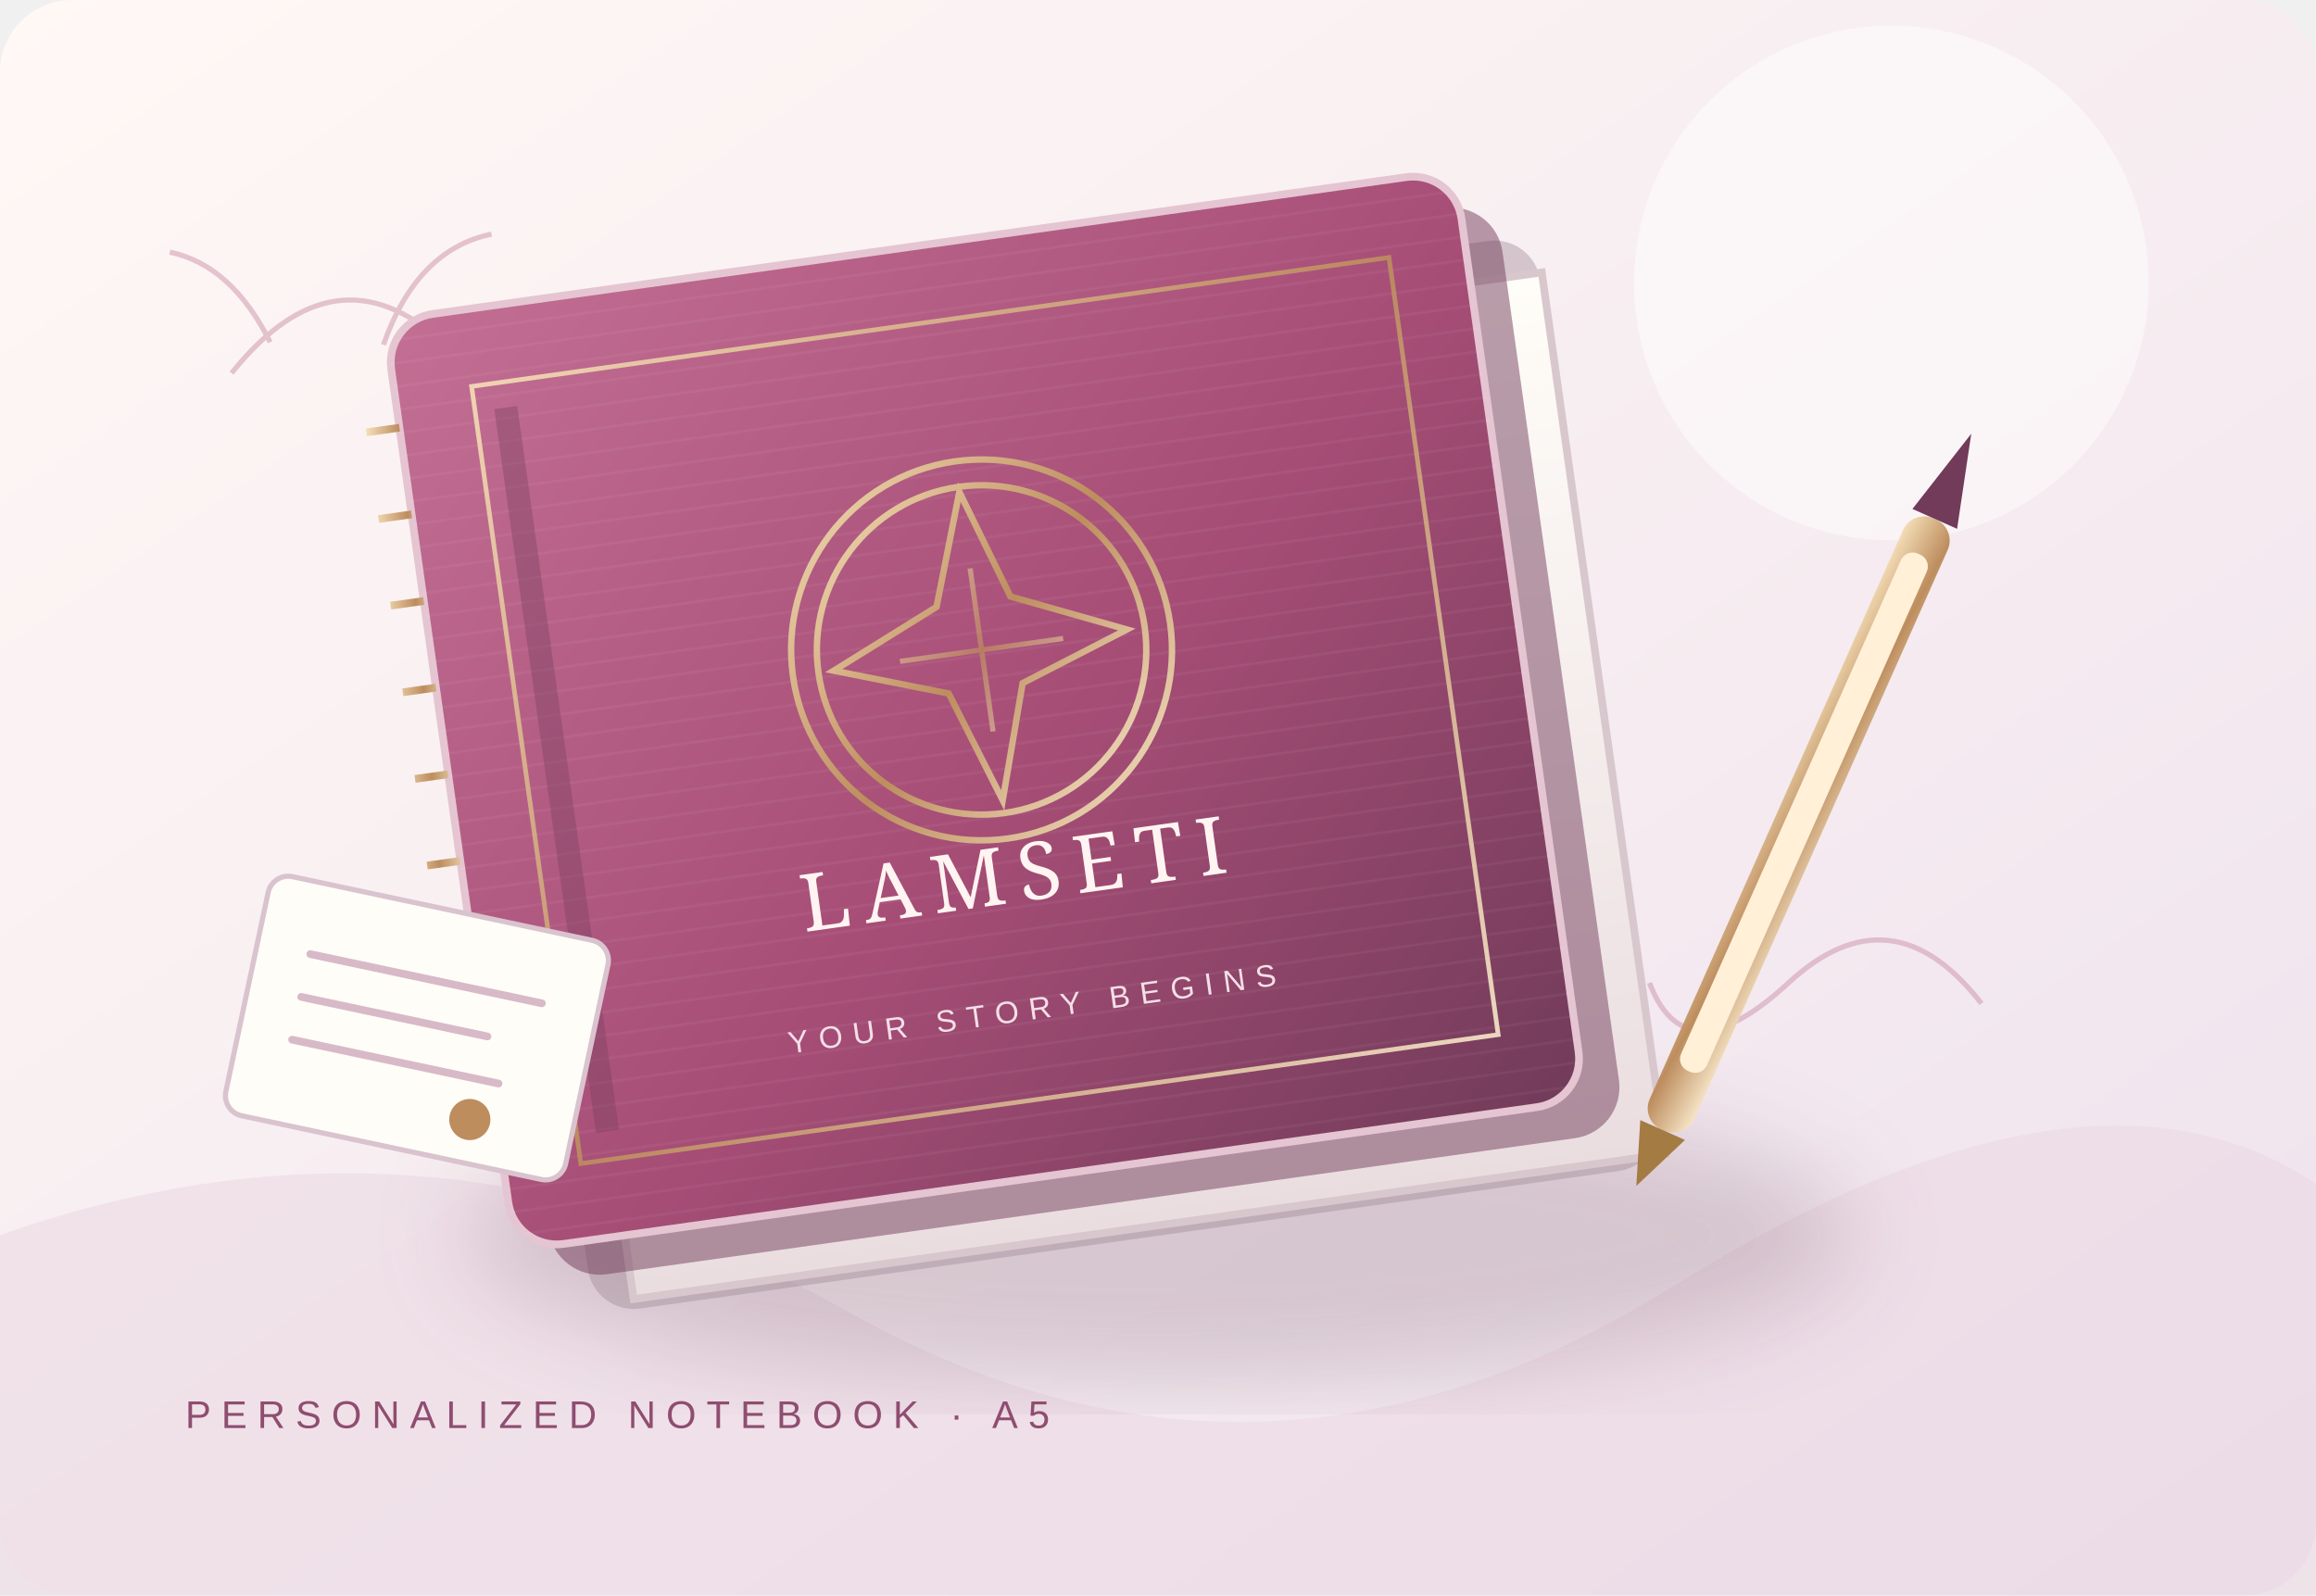
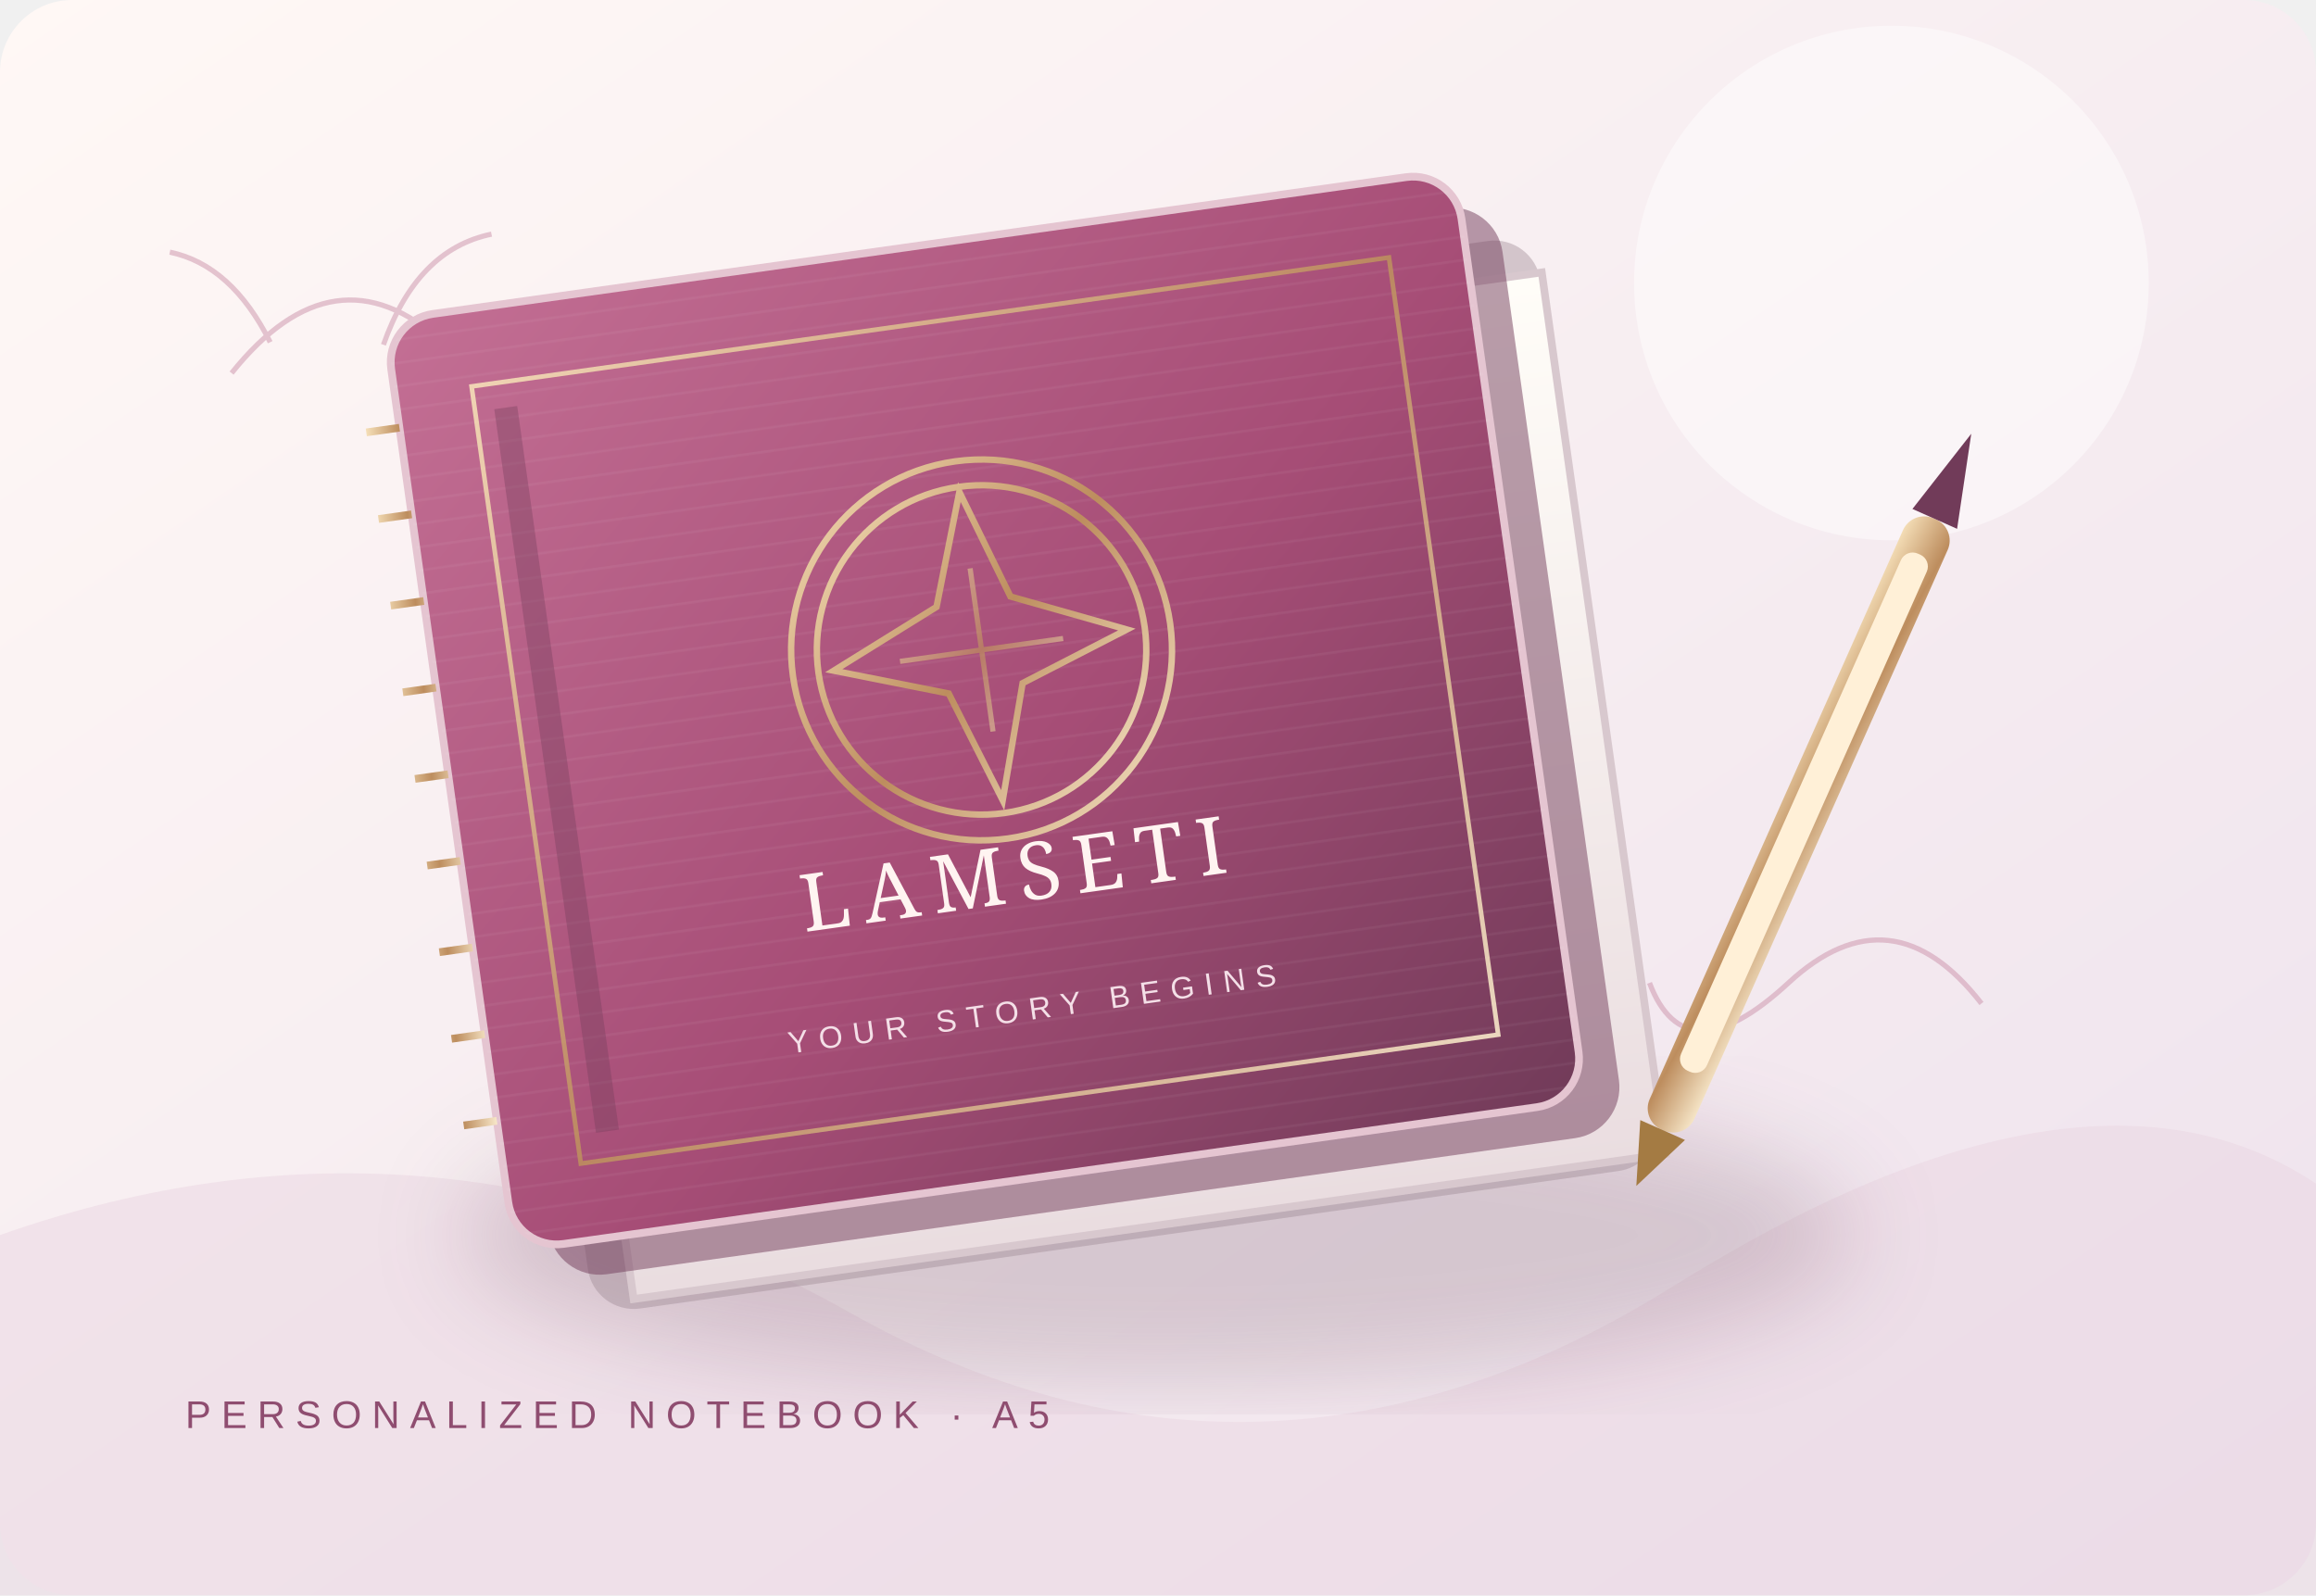
<svg xmlns="http://www.w3.org/2000/svg" viewBox="0 0 900 620" role="img" aria-labelledby="title desc">
  <style>
  .notebook-main,.notebook-pen,.notebook-note{transform-box:fill-box;transform-origin:center;transition:translate .8s cubic-bezier(.2,.75,.25,1)}
  svg:hover .notebook-main{translate:0 -15px}
  svg:hover .notebook-pen{translate:0 -23px}
  svg:hover .notebook-note{translate:0 -10px}
  svg:active .notebook-main{translate:0 -10px}
  svg:active .notebook-pen{translate:0 -15px}
  svg:active .notebook-note{translate:0 -7px}
  @media(prefers-reduced-motion:reduce){.notebook-main,.notebook-pen,.notebook-note{transition:none!important}}
</style>
  <defs>
    <linearGradient id="bg" x2="1" y2="1">
      <stop stop-color="#fff8f5" />
      <stop offset="1" stop-color="#eee2ed" />
    </linearGradient>
    <linearGradient id="cover" x2="1" y2="1">
      <stop stop-color="#c36f94" />
      <stop offset=".55" stop-color="#a64d76" />
      <stop offset="1" stop-color="#713b59" />
    </linearGradient>
    <linearGradient id="gold" x2="1" y2="1">
      <stop stop-color="#f5dfb8" />
      <stop offset=".5" stop-color="#bd8d5e" />
      <stop offset="1" stop-color="#f7e7c9" />
    </linearGradient>
    <linearGradient id="pages" x2="0" y2="1">
      <stop stop-color="#fffdf8" />
      <stop offset="1" stop-color="#eadde0" />
    </linearGradient>
    <filter id="shadow">
      <feGaussianBlur stdDeviation="18" />
    </filter>
    <pattern id="grain" width="18" height="18" patternUnits="userSpaceOnUse">
      <path d="M0 4h18M0 13h18" stroke="#fff" stroke-opacity=".13" />
    </pattern>
  </defs>
  <rect width="900" height="620" rx="28" fill="url(#bg)" />
  <circle cx="735" cy="110" r="100" fill="#fff" opacity=".45" />
  <path d="M0 480Q170 420 330 510T650 500T900 460V620H0Z" fill="#ead5e1" opacity=".5" />
  <g opacity=".48" fill="none" stroke="#c88ca6" stroke-width="2">
    <path d="M90 145q40-50 82-12t64 2M105 133q-15-30-39-35m83 36q13-37 42-43M770 390q-35-45-75-8t-54 0" />
  </g>
  <ellipse cx="450" cy="480" rx="270" ry="58" fill="#603b50" opacity=".2" filter="url(#shadow)" />
  <g class="notebook-main" transform="rotate(-8 440 310)">
    <rect x="205" y="115" width="420" height="365" rx="18" fill="#9b8791" opacity=".4" />
    <path d="M221 130h405v346H221z" fill="url(#pages)" stroke="#d8c8ce" stroke-width="3" />
    <rect x="192" y="100" width="420" height="365" rx="20" fill="#713b59" opacity=".5" />
    <rect x="178" y="86" width="420" height="365" rx="19" fill="url(#cover)" stroke="#e5c5d1" stroke-width="3" />
    <rect x="178" y="86" width="420" height="365" rx="19" fill="url(#grain)" opacity=".35" />
    <path d="M208 116h360v305H208z" fill="none" stroke="url(#gold)" stroke-width="1.8" opacity=".9" />
    <path d="M220 126v284" stroke="#713b59" stroke-width="9" opacity=".35" />
    <g fill="none" stroke="url(#gold)" stroke-width="2.5">
      <circle cx="390" cy="245" r="74" />
      <circle cx="390" cy="245" r="64" />
      <path d="M390 183l14 43 43 19-43 15-14 44-15-44-43-15 43-19z" />
    </g>
    <path d="M358 245h64M390 213v64" stroke="url(#gold)" stroke-width="2" opacity=".7" />
    <text x="390" y="344" fill="#fff4f1" font-family="Georgia,serif" font-size="31" letter-spacing="5" text-anchor="middle">LAMSETI</text>
    <path d="M320 366h140" stroke="url(#gold)" stroke-width="1.5" />
    <text x="390" y="390" fill="#f4dfe7" font-family="Arial,sans-serif" font-size="12" letter-spacing="4" text-anchor="middle">YOUR STORY BEGINS</text>
    <g fill="none" stroke="url(#gold)" stroke-width="3">
      <path d="M178 128h-13m13 34h-13m13 34h-13m13 34h-13m13 34h-13m13 34h-13m13 34h-13m13 34h-13m13 34h-13" />
    </g>
  </g>
  <g class="notebook-pen" transform="rotate(24 705 345)">
    <rect x="680" y="195" width="19" height="260" rx="9" fill="url(#gold)" />
    <rect x="684" y="210" width="11" height="220" rx="5" fill="#fff0d7" />
    <path d="M680 195l9-36 10 36z" fill="#713b59" />
    <path d="M680 455l9 24 10-24z" fill="#a47b43" />
  </g>
-   <g class="notebook-note" transform="rotate(12 150 420)">
-     <rect x="90" y="350" width="135" height="95" rx="8" fill="#fffdf8" stroke="#d9c3ce" stroke-width="2" />
-     <path d="M111 378h92M111 395h74M111 412h82" stroke="#d8b9c8" stroke-width="3" stroke-linecap="round" />
-     <circle cx="185" cy="428" r="8" fill="#bd8d5e" />
-   </g>
  <text x="72" y="555" fill="#8f4d70" font-family="Arial,sans-serif" font-size="15" letter-spacing="4">PERSONALIZED NOTEBOOK · A5</text>
</svg>
